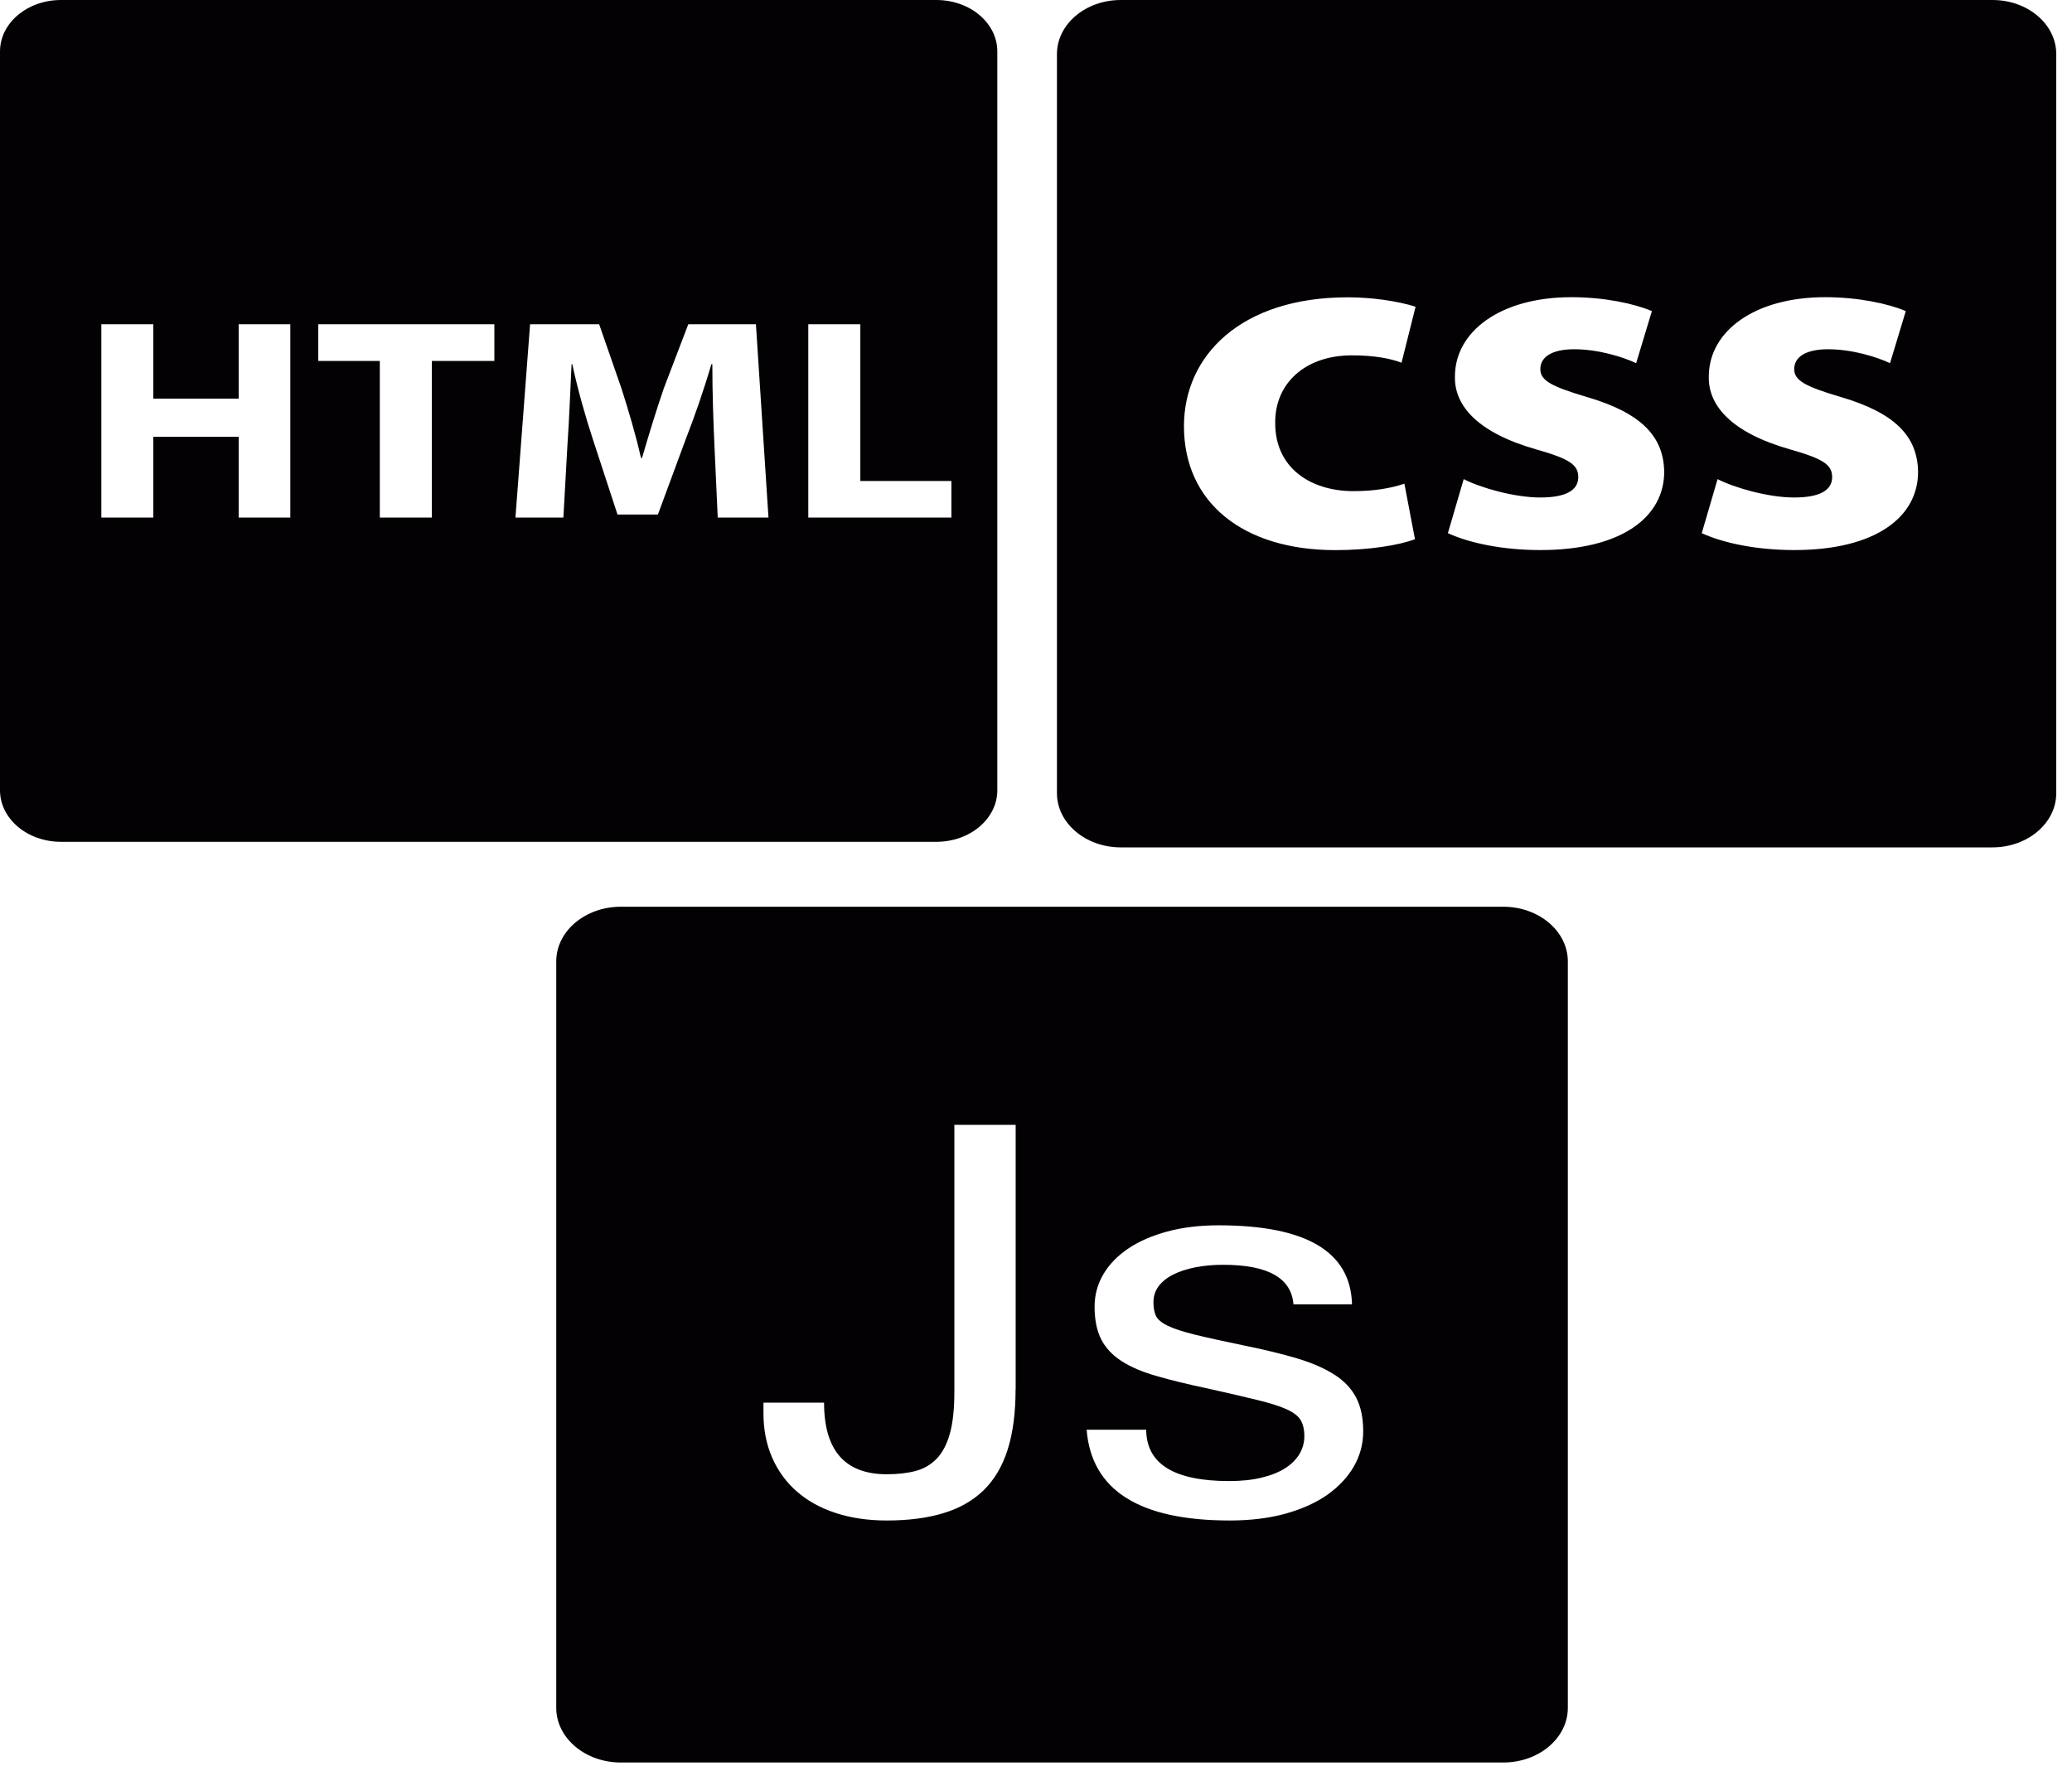
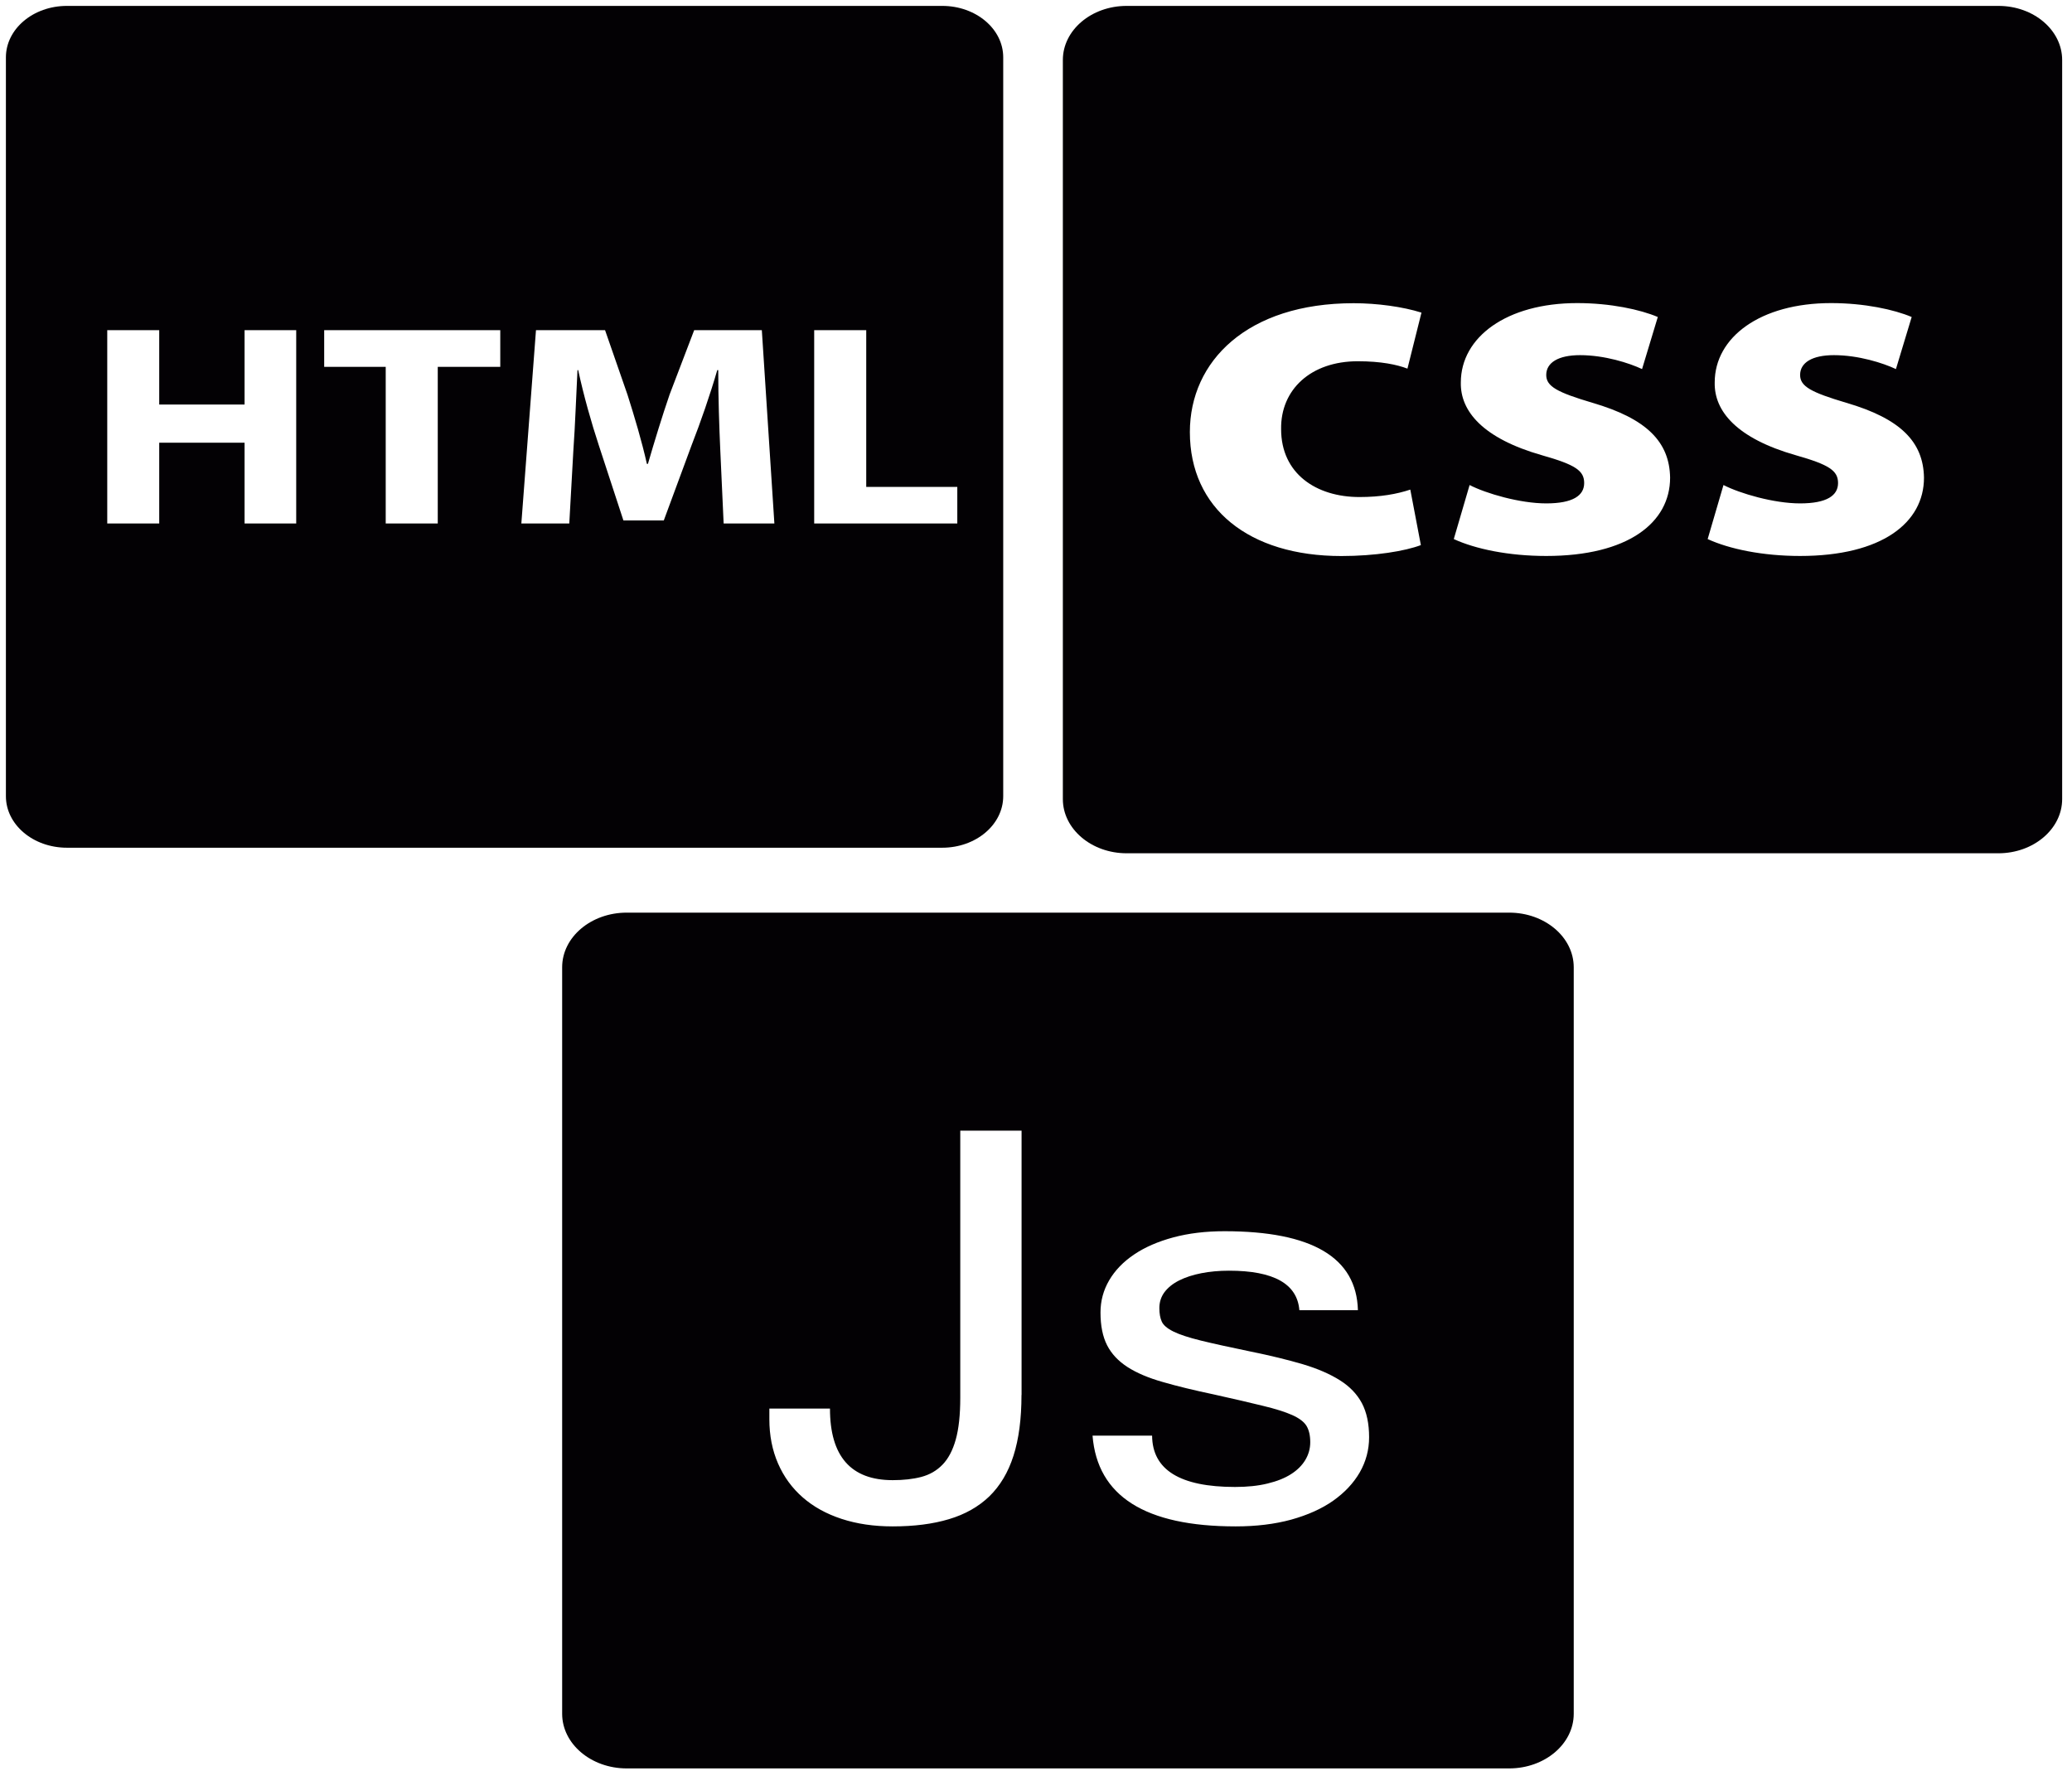
- <svg xmlns="http://www.w3.org/2000/svg" width="351px" height="300px" viewBox="21 533 351 300" version="1.1">
+ <svg xmlns="http://www.w3.org/2000/svg" width="100%" height="auto" viewBox="20 532 351 300" version="1.1">
  <defs />
  <g id="Group" stroke="none" stroke-width="1" fill="none" fill-rule="evenodd" transform="translate(21, 533)">
    <g id="cssicon" transform="translate(179.0358, 0)" fill="#030104">
      <g id="Capa_1">
        <path d="M158.501,0 L10.822,0 C4.852,0 0.013,4.103 0.013,9.165 L0.013,134.383 C0.013,139.434 4.852,143.559 10.822,143.559 L158.488,143.559 C164.458,143.559 169.297,139.434 169.297,134.383 L169.297,9.165 C169.297,4.103 164.471,0 158.501,0 L158.501,0 Z M50.26,83.206 C53.829,83.206 56.61,82.7 58.871,81.946 L60.662,91.348 C57.995,92.36 52.94,93.2 47.186,93.2 C31.538,93.2 21.529,85.145 21.529,72.199 C21.529,60.202 31.233,50.369 49.269,50.369 C53.232,50.369 57.601,50.962 60.764,51.963 L58.388,61.451 C56.61,60.773 53.93,60.202 49.967,60.202 C42.042,60.202 36.885,64.984 36.987,71.704 C36.987,79.243 42.931,83.206 50.26,83.206 L50.26,83.206 Z M81.899,93.189 C75.548,93.189 69.909,92.016 66.238,90.325 L68.918,81.171 C71.687,82.603 77.441,84.283 81.899,84.283 C86.446,84.283 88.326,82.937 88.326,80.837 C88.326,78.737 86.852,77.735 81.187,76.13 C71.179,73.276 67.318,68.667 67.432,63.788 C67.432,56.142 75.154,50.348 87.144,50.348 C92.784,50.348 97.839,51.446 100.798,52.706 L98.131,61.527 C95.959,60.504 91.793,59.168 87.627,59.168 C83.969,59.168 81.899,60.418 81.899,62.528 C81.899,64.467 83.766,65.468 89.71,67.235 C98.931,69.927 102.78,73.869 102.882,79.921 C102.882,87.557 95.743,93.189 81.899,93.189 L81.899,93.189 Z M124.906,93.189 C118.555,93.189 112.916,92.016 109.245,90.325 L111.925,81.171 C114.707,82.603 120.448,84.283 124.906,84.283 C129.453,84.283 131.333,82.937 131.333,80.837 C131.333,78.737 129.847,77.735 124.195,76.13 C114.186,73.276 110.325,68.667 110.439,63.788 C110.439,56.142 118.149,50.348 130.151,50.348 C135.791,50.348 140.846,51.446 143.806,52.706 L141.138,61.527 C138.966,60.504 134.8,59.168 130.634,59.168 C126.976,59.168 124.906,60.418 124.906,62.528 C124.906,64.467 126.773,65.468 132.717,67.235 C141.938,69.927 145.787,73.869 145.889,79.921 C145.901,87.557 138.763,93.189 124.906,93.189 L124.906,93.189 Z" id="Shape" />
      </g>
    </g>
    <g id="internet-(1)" fill="#030104">
      <g id="Capa_1">
        <path d="M158.622,0 L10.336,0 C4.617,0 0,3.907 0,8.725 L0,133.882 C0,138.719 4.628,142.617 10.336,142.617 L158.611,142.617 C164.33,142.617 168.947,138.71 168.947,133.882 L168.947,8.725 C168.958,3.907 164.33,0 158.622,0 L158.622,0 Z M49.179,87.689 L40.43,87.689 L40.43,73.997 L25.972,73.997 L25.972,87.689 L17.168,87.689 L17.168,54.937 L25.972,54.937 L25.972,67.532 L40.43,67.532 L40.43,54.937 L49.179,54.937 L49.179,87.689 L49.179,87.689 Z M83.746,61.151 L73.157,61.151 L73.157,87.689 L64.341,87.689 L64.341,61.151 L53.917,61.151 L53.917,54.937 L83.746,54.937 L83.746,61.151 L83.746,61.151 Z M121.586,87.689 L121.013,75.159 C120.837,71.215 120.672,66.453 120.672,61.7 L120.507,61.7 C119.294,65.876 117.675,70.546 116.176,74.378 L111.449,87.168 L104.606,87.168 L100.452,74.48 C99.184,70.639 97.862,65.969 96.947,61.7 L96.826,61.7 C96.595,66.118 96.43,71.178 96.132,75.252 L95.438,87.689 L87.317,87.689 L89.796,54.937 L101.498,54.937 L105.3,65.876 C106.501,69.662 107.724,73.746 108.584,77.587 L108.76,77.587 C109.862,73.792 111.184,69.467 112.44,65.82 L116.595,54.937 L128.055,54.937 L130.181,87.689 C130.181,87.689 121.586,87.689 121.586,87.689 L121.586,87.689 Z M161.168,87.689 L136.925,87.689 L136.925,54.937 L145.741,54.937 L145.741,81.485 L161.168,81.485 L161.168,87.689 L161.168,87.689 Z" id="Shape" />
      </g>
    </g>
    <g id="java" transform="translate(94.22936, 153.6145)" fill="#030104">
      <g id="Capa_1">
        <path d="M160.424,0 L10.94,0 C4.904,0 0,4.142 0,9.256 L0,135.726 C0,140.827 4.904,144.982 10.94,144.982 L160.424,144.982 C166.461,144.982 171.364,140.833 171.364,135.726 L171.364,9.249 C171.357,4.142 166.461,0 160.424,0 L160.424,0 Z M77.812,81.715 C77.812,85.745 77.36,89.179 76.457,92.011 C75.553,94.844 74.183,97.118 72.36,98.898 C70.531,100.653 68.242,101.95 65.516,102.758 C62.783,103.579 59.605,103.98 55.983,103.98 C52.798,103.98 49.924,103.554 47.339,102.708 C44.754,101.862 42.569,100.653 40.762,99.073 C38.947,97.488 37.554,95.577 36.576,93.333 C35.591,91.084 35.102,88.571 35.102,85.82 L35.102,84.015 L45.369,84.015 C45.369,92.099 48.909,96.147 55.991,96.147 C57.805,96.147 59.413,95.972 60.835,95.602 C62.25,95.226 63.45,94.543 64.435,93.521 C65.42,92.506 66.161,91.102 66.672,89.285 C67.183,87.468 67.442,85.099 67.442,82.173 L67.442,36.941 L77.827,36.941 L77.827,81.715 L77.812,81.715 L77.812,81.715 Z M135.106,94.844 C134.047,96.673 132.536,98.271 130.603,99.637 C128.655,101.004 126.277,102.063 123.484,102.84 C120.699,103.598 117.559,103.98 114.1,103.98 C98.767,103.98 90.671,98.86 89.849,88.608 L99.937,88.608 C99.982,94.399 104.67,97.3 113.989,97.3 C116.055,97.3 117.907,97.112 119.499,96.717 C121.092,96.335 122.425,95.802 123.477,95.126 C124.544,94.449 125.344,93.64 125.899,92.719 C126.44,91.804 126.729,90.808 126.729,89.718 C126.729,88.571 126.514,87.662 126.107,86.973 C125.692,86.277 124.877,85.657 123.677,85.118 C122.485,84.585 120.818,84.059 118.699,83.551 C116.574,83.025 113.796,82.379 110.374,81.621 C107.041,80.919 104.152,80.218 101.737,79.516 C99.308,78.826 97.322,77.98 95.774,76.984 C94.219,75.981 93.063,74.753 92.315,73.293 C91.567,71.827 91.197,69.978 91.197,67.747 C91.197,65.786 91.686,63.962 92.671,62.283 C93.656,60.603 95.056,59.15 96.893,57.915 C98.715,56.681 100.93,55.722 103.522,55.02 C106.137,54.318 109.026,53.973 112.203,53.973 C127.033,53.973 134.573,58.429 134.803,67.352 L124.884,67.352 C124.529,62.897 120.559,60.66 112.966,60.66 C111.278,60.66 109.722,60.804 108.278,61.086 C106.833,61.368 105.596,61.775 104.53,62.308 C103.463,62.841 102.648,63.498 102.048,64.282 C101.463,65.065 101.167,65.974 101.167,67.001 C101.167,67.935 101.308,68.7 101.582,69.295 C101.856,69.897 102.515,70.461 103.559,70.974 C104.604,71.488 106.152,71.996 108.189,72.497 C110.233,72.999 113.026,73.613 116.574,74.346 C119.996,75.041 122.966,75.768 125.492,76.514 C128.003,77.266 130.092,78.175 131.773,79.24 C133.447,80.299 134.677,81.596 135.491,83.131 C136.291,84.66 136.699,86.578 136.699,88.872 C136.699,91.021 136.158,93.014 135.106,94.844 L135.106,94.844 Z" id="Shape" />
      </g>
    </g>
  </g>
</svg>
